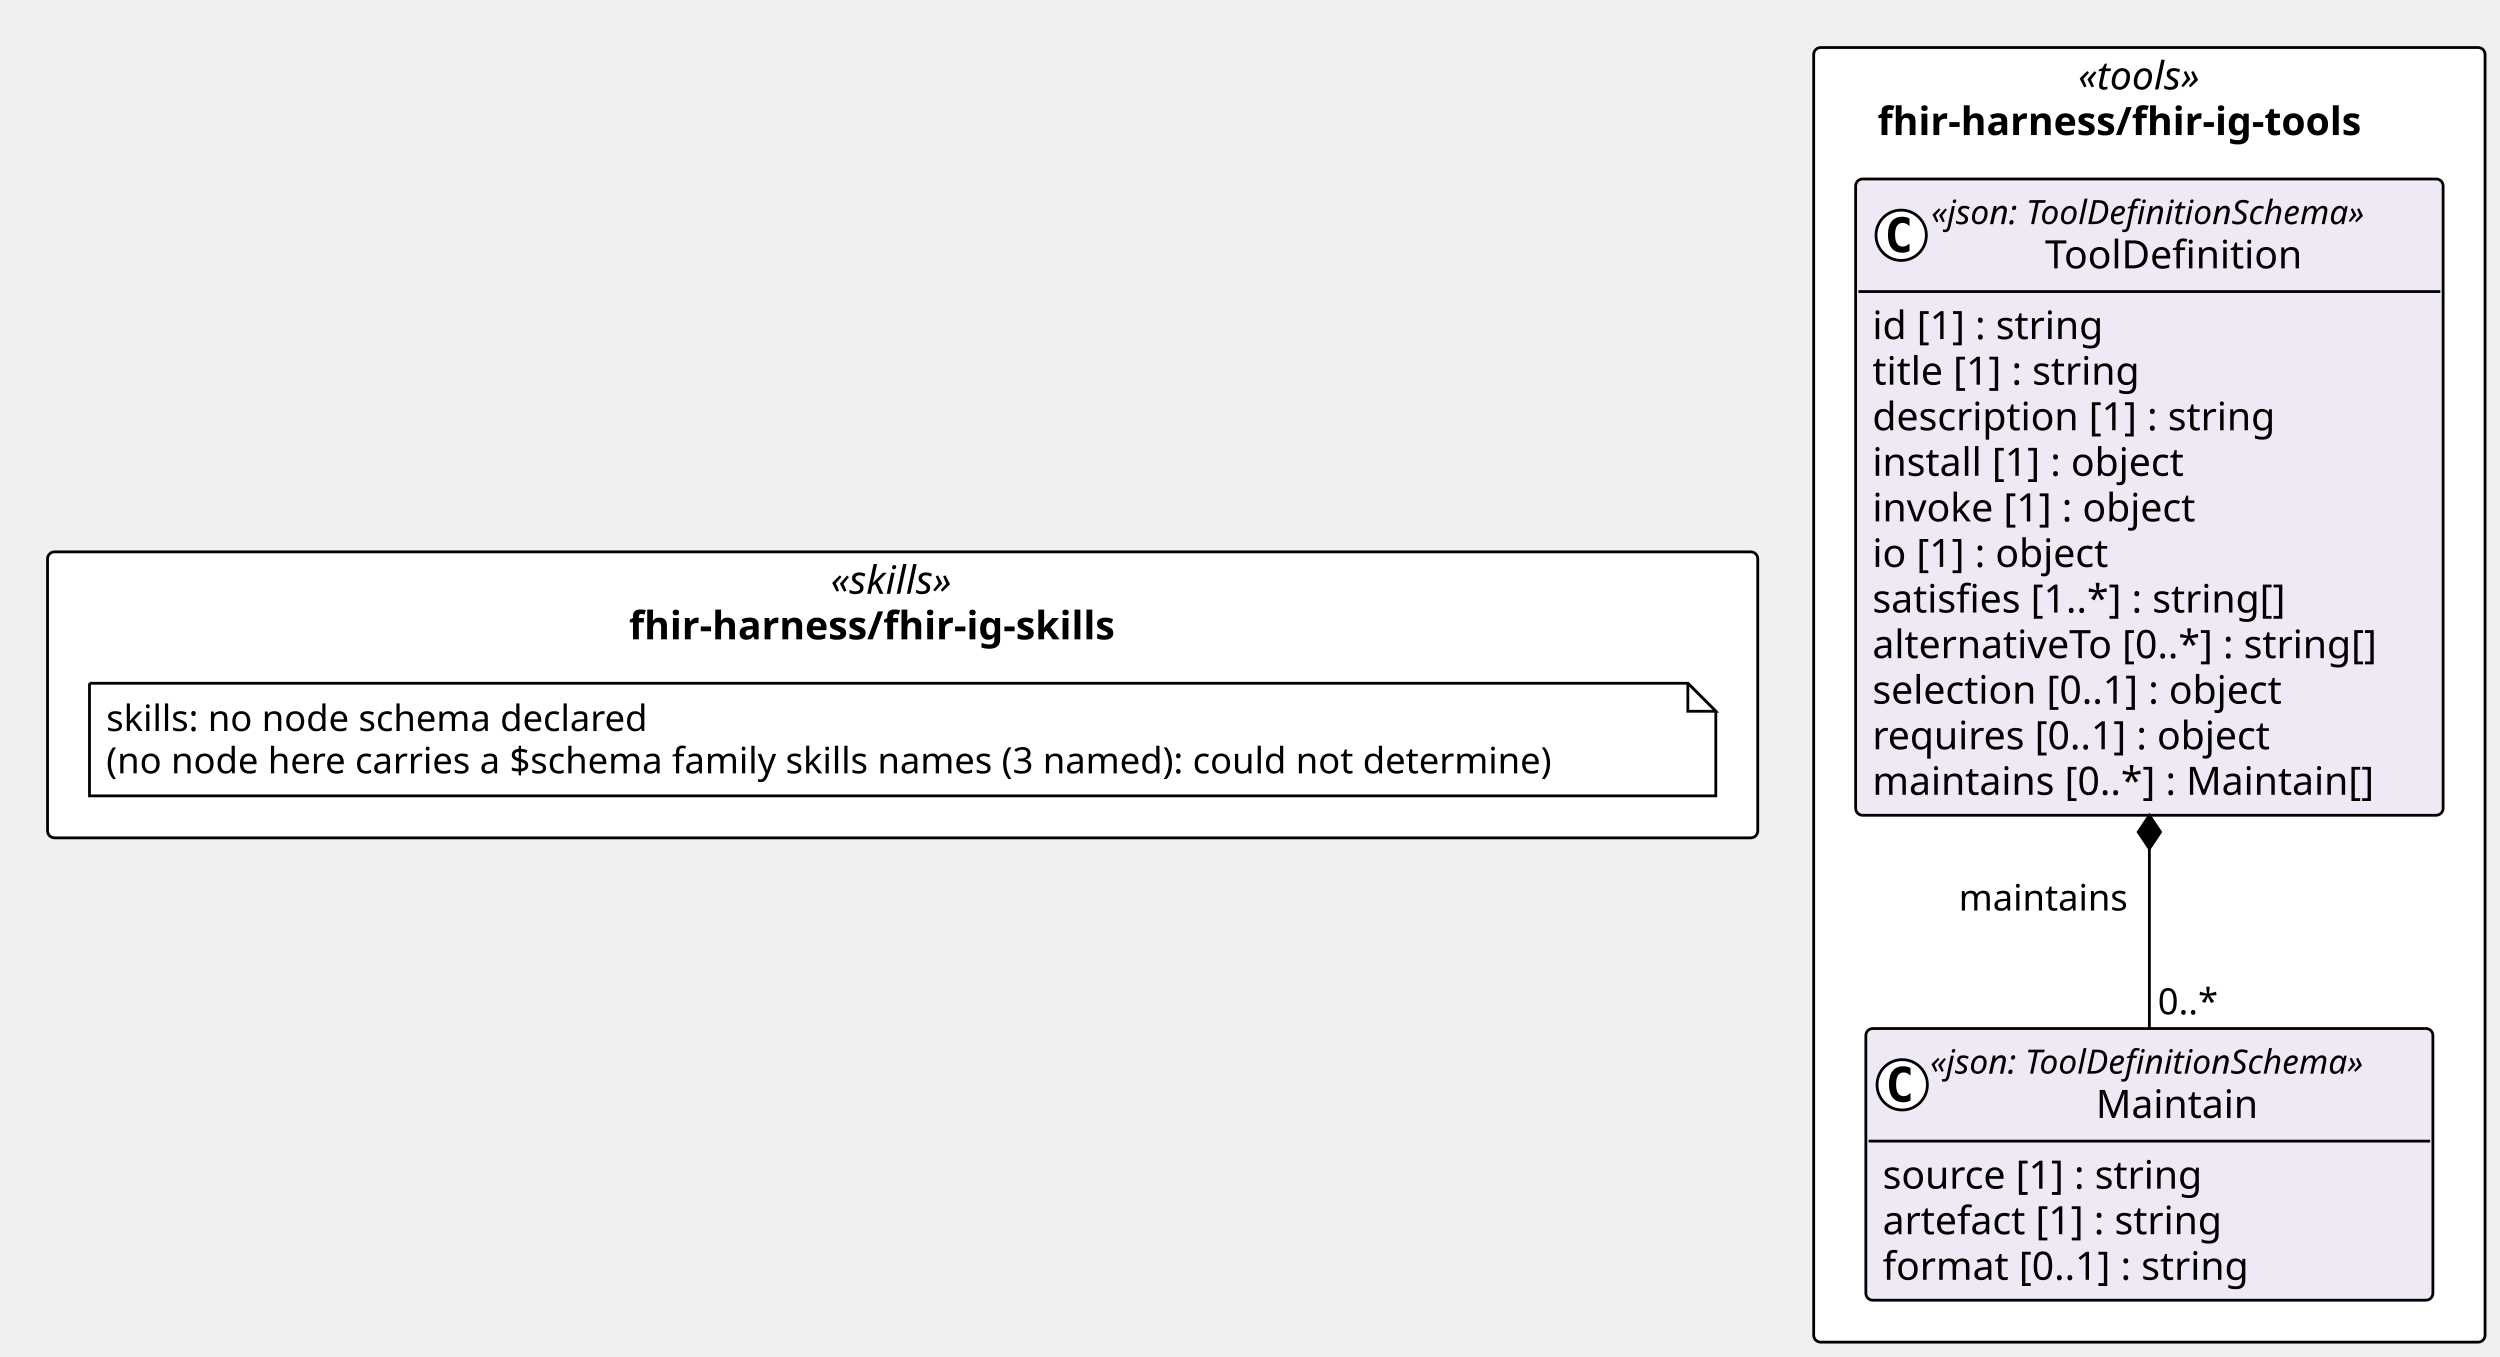
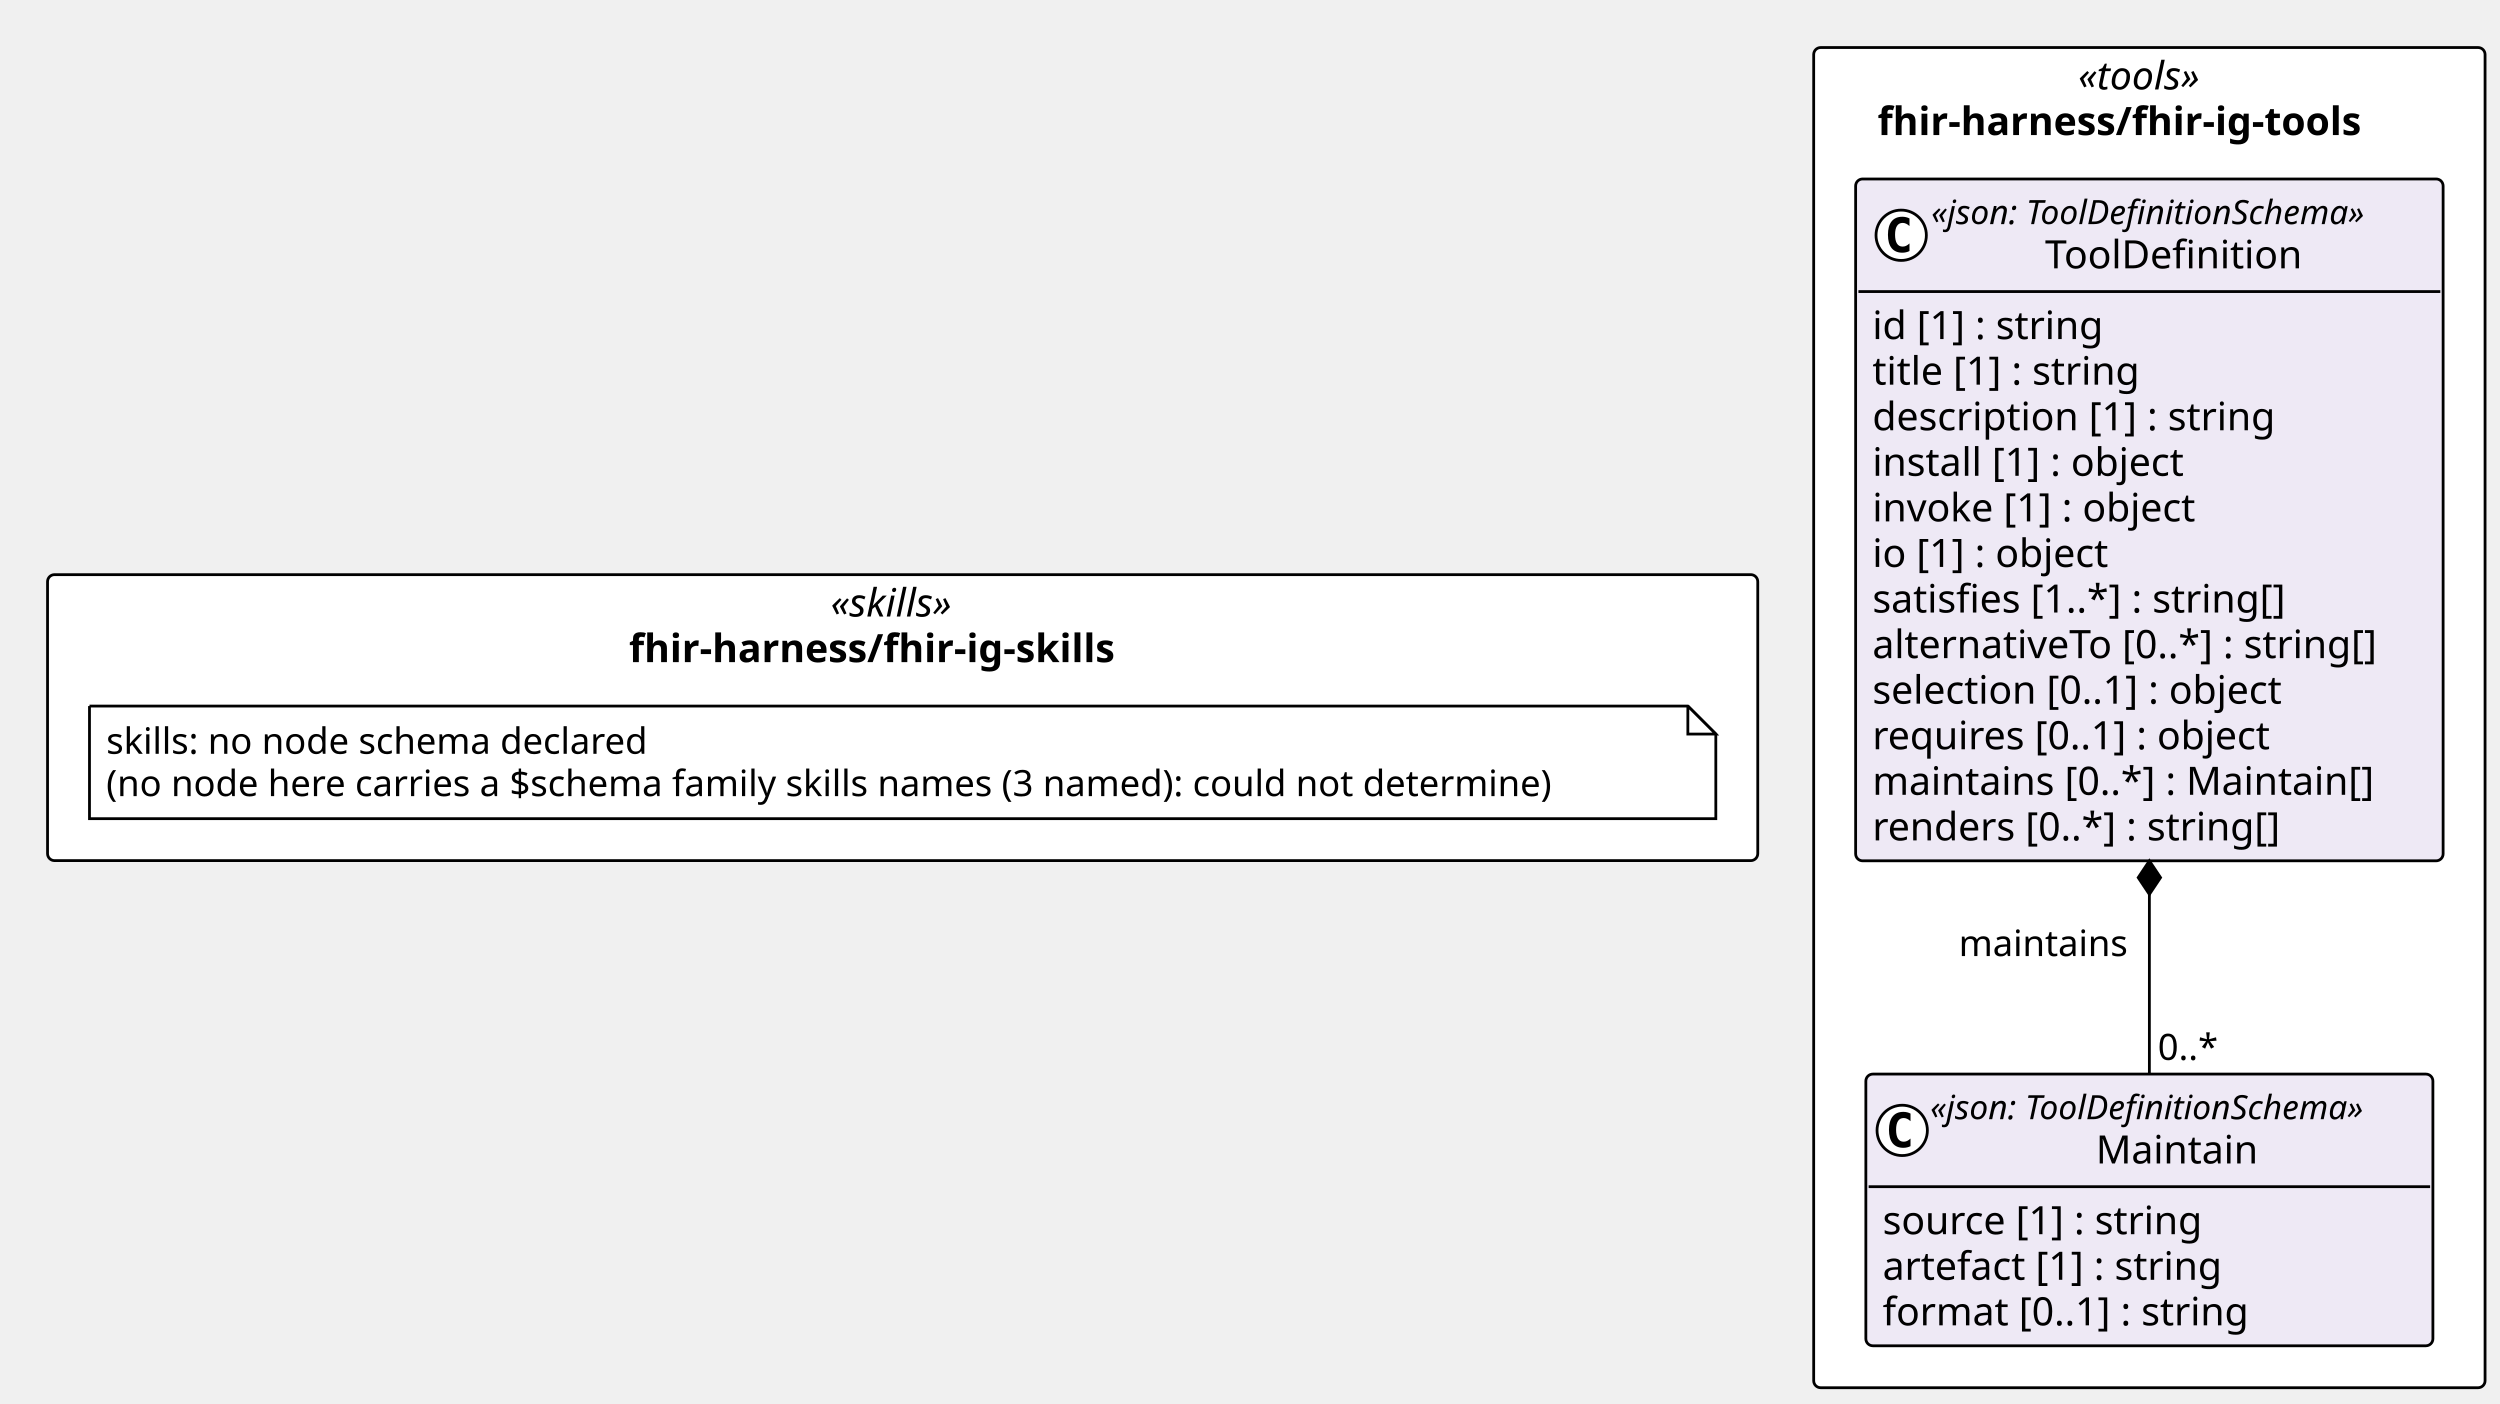
- <svg xmlns="http://www.w3.org/2000/svg" contentStyleType="text/css" height="485px" preserveAspectRatio="none" style="width:894px;height:485px;background:#FFFFFF;" version="1.1" viewBox="0 0 894 485" width="894px" zoomAndPan="magnify">
+ <svg xmlns="http://www.w3.org/2000/svg" contentStyleType="text/css" height="502px" preserveAspectRatio="none" style="width:894px;height:502px;background:#FFFFFF;" version="1.1" viewBox="0 0 894 502" width="894px" zoomAndPan="magnify">
  <defs />
  <g>
-     <rect fill="#FFFFFF" height="102.266" rx="2.5" ry="2.5" style="stroke:#000000;stroke-width:1.0;" width="611.574" x="17" y="197.344" />
-     <text fill="#000000" font-family="Verdana" font-size="14" font-style="italic" lengthAdjust="spacing" textLength="51.495" x="297.04" y="212.339">«skills»</text>
-     <text fill="#000000" font-family="Verdana" font-size="14" font-weight="bold" lengthAdjust="spacing" textLength="195.706" x="224.934" y="228.636">fhir-harness/fhir-ig-skills</text>
-     <rect fill="#FFFFFF" height="462.953" rx="2.5" ry="2.5" style="stroke:#000000;stroke-width:1.0;" width="240.085" x="648.574" y="17" />
+     <rect fill="#FFFFFF" height="102.266" rx="2.5" ry="2.5" style="stroke:#000000;stroke-width:1.0;" width="611.574" x="17" y="205.492" />
+     <text fill="#000000" font-family="Verdana" font-size="14" font-style="italic" lengthAdjust="spacing" textLength="51.495" x="297.04" y="220.487">«skills»</text>
+     <text fill="#000000" font-family="Verdana" font-size="14" font-weight="bold" lengthAdjust="spacing" textLength="195.706" x="224.934" y="236.784">fhir-harness/fhir-ig-skills</text>
+     <rect fill="#FFFFFF" height="479.25" rx="2.5" ry="2.5" style="stroke:#000000;stroke-width:1.0;" width="240.085" x="648.574" y="17" />
    <text fill="#000000" font-family="Verdana" font-size="14" font-style="italic" lengthAdjust="spacing" textLength="50.935" x="743.149" y="31.995">«tools»</text>
    <text fill="#000000" font-family="Verdana" font-size="14" font-weight="bold" lengthAdjust="spacing" textLength="194.394" x="671.42" y="48.292">fhir-harness/fhir-ig-tools</text>
    <g id="elem_n_fhir_harness_fhir_ig_skills_skills">
-       <path d="M32,244.344 L32,284.609 L613.574,284.609 L613.574,254.344 L603.574,244.344 L32,244.344 " fill="#FFFFFF" style="stroke:#000000;stroke-width:1.0;" />
-       <path d="M603.574,244.344 L603.574,254.344 L613.574,254.344 L603.574,244.344 " fill="#FFFFFF" style="stroke:#000000;stroke-width:1.0;" />
-       <text fill="#000000" font-family="Verdana" font-size="13" lengthAdjust="spacing" textLength="208.812" x="38" y="261.411">skills: no node schema declared</text>
-       <text fill="#000000" font-family="Verdana" font-size="13" lengthAdjust="spacing" textLength="560.574" x="38" y="276.543">(no node here carries a $schema family skills names (3 named): could not determine)</text>
+       <path d="M32,252.492 L32,292.758 L613.574,292.758 L613.574,262.492 L603.574,252.492 L32,252.492 " fill="#FFFFFF" style="stroke:#000000;stroke-width:1.0;" />
+       <path d="M603.574,252.492 L603.574,262.492 L613.574,262.492 L603.574,252.492 " fill="#FFFFFF" style="stroke:#000000;stroke-width:1.0;" />
+       <text fill="#000000" font-family="Verdana" font-size="13" lengthAdjust="spacing" textLength="208.812" x="38" y="269.559">skills: no node schema declared</text>
+       <text fill="#000000" font-family="Verdana" font-size="13" lengthAdjust="spacing" textLength="560.574" x="38" y="284.692">(no node here carries a $schema family skills names (3 named): could not determine)</text>
    </g>
    <g id="elem_fhir_harness_fhir_ig_tools_Maintain">
-       <rect codeLine="14" fill="#EEE9F5" height="97.156" id="fhir_harness_fhir_ig_tools_Maintain" rx="2.5" ry="2.5" style="stroke:#000000;stroke-width:1.0;" width="202.775" x="667.229" y="367.797" />
-       <ellipse cx="680.229" cy="387.93" fill="#FFFFFF" rx="9" ry="9" style="stroke:#000000;stroke-width:1.0;" />
-       <path d="M683.198,393.57 Q682.62,393.867 681.979,394.008 Q681.338,394.164 680.635,394.164 Q678.135,394.164 676.807,392.523 Q675.495,390.867 675.495,387.742 Q675.495,384.617 676.807,382.961 Q678.135,381.305 680.635,381.305 Q681.338,381.305 681.979,381.461 Q682.635,381.617 683.198,381.914 L683.198,384.633 Q682.573,384.055 681.979,383.789 Q681.385,383.508 680.76,383.508 Q679.417,383.508 678.729,384.586 Q678.042,385.648 678.042,387.742 Q678.042,389.836 678.729,390.914 Q679.417,391.977 680.76,391.977 Q681.385,391.977 681.979,391.711 Q682.573,391.43 683.198,390.852 L683.198,393.57 Z " fill="#000000" />
-       <text fill="#000000" font-family="Verdana" font-size="12" font-style="italic" lengthAdjust="spacing" textLength="178.775" x="690.229" y="383.935">«json: ToolDefinitionSchema»</text>
-       <text fill="#000000" font-family="Verdana" font-size="14" lengthAdjust="spacing" textLength="60.252" x="749.491" y="399.761">Maintain</text>
-       <line style="stroke:#000000;stroke-width:1.0;" x1="668.229" x2="869.004" y1="408.062" y2="408.062" />
-       <text fill="#000000" font-family="Verdana" font-size="14" lengthAdjust="spacing" textLength="124.886" x="673.229" y="425.058">source [1] : string</text>
-       <text fill="#000000" font-family="Verdana" font-size="14" lengthAdjust="spacing" textLength="133.219" x="673.229" y="441.354">artefact [1] : string</text>
-       <text fill="#000000" font-family="Verdana" font-size="14" lengthAdjust="spacing" textLength="142.851" x="673.229" y="457.651">format [0..1] : string</text>
+       <rect codeLine="14" fill="#EEE9F5" height="97.156" id="fhir_harness_fhir_ig_tools_Maintain" rx="2.5" ry="2.5" style="stroke:#000000;stroke-width:1.0;" width="202.775" x="667.229" y="384.094" />
+       <ellipse cx="680.229" cy="404.227" fill="#FFFFFF" rx="9" ry="9" style="stroke:#000000;stroke-width:1.0;" />
+       <path d="M683.198,409.867 Q682.62,410.164 681.979,410.305 Q681.338,410.461 680.635,410.461 Q678.135,410.461 676.807,408.82 Q675.495,407.164 675.495,404.039 Q675.495,400.914 676.807,399.258 Q678.135,397.602 680.635,397.602 Q681.338,397.602 681.979,397.758 Q682.635,397.914 683.198,398.211 L683.198,400.93 Q682.573,400.352 681.979,400.086 Q681.385,399.805 680.76,399.805 Q679.417,399.805 678.729,400.883 Q678.042,401.945 678.042,404.039 Q678.042,406.133 678.729,407.211 Q679.417,408.273 680.76,408.273 Q681.385,408.273 681.979,408.008 Q682.573,407.727 683.198,407.148 L683.198,409.867 Z " fill="#000000" />
+       <text fill="#000000" font-family="Verdana" font-size="12" font-style="italic" lengthAdjust="spacing" textLength="178.775" x="690.229" y="400.232">«json: ToolDefinitionSchema»</text>
+       <text fill="#000000" font-family="Verdana" font-size="14" lengthAdjust="spacing" textLength="60.252" x="749.491" y="416.058">Maintain</text>
+       <line style="stroke:#000000;stroke-width:1.0;" x1="668.229" x2="869.004" y1="424.359" y2="424.359" />
+       <text fill="#000000" font-family="Verdana" font-size="14" lengthAdjust="spacing" textLength="124.886" x="673.229" y="441.354">source [1] : string</text>
+       <text fill="#000000" font-family="Verdana" font-size="14" lengthAdjust="spacing" textLength="133.219" x="673.229" y="457.651">artefact [1] : string</text>
+       <text fill="#000000" font-family="Verdana" font-size="14" lengthAdjust="spacing" textLength="142.851" x="673.229" y="473.948">format [0..1] : string</text>
    </g>
    <g id="elem_fhir_harness_fhir_ig_tools_ToolDefinition">
-       <rect codeLine="19" fill="#EEE9F5" height="227.531" id="fhir_harness_fhir_ig_tools_ToolDefinition" rx="2.5" ry="2.5" style="stroke:#000000;stroke-width:1.0;" width="210.085" x="663.574" y="64" />
+       <rect codeLine="19" fill="#EEE9F5" height="243.828" id="fhir_harness_fhir_ig_tools_ToolDefinition" rx="2.5" ry="2.5" style="stroke:#000000;stroke-width:1.0;" width="210.085" x="663.574" y="64" />
      <ellipse cx="679.864" cy="84.133" fill="#FFFFFF" rx="9" ry="9" style="stroke:#000000;stroke-width:1.0;" />
      <path d="M682.832,89.773 Q682.254,90.07 681.614,90.211 Q680.973,90.367 680.27,90.367 Q677.77,90.367 676.442,88.727 Q675.129,87.07 675.129,83.945 Q675.129,80.82 676.442,79.164 Q677.77,77.508 680.27,77.508 Q680.973,77.508 681.614,77.664 Q682.27,77.82 682.832,78.117 L682.832,80.836 Q682.207,80.258 681.614,79.992 Q681.02,79.711 680.395,79.711 Q679.051,79.711 678.364,80.789 Q677.676,81.852 677.676,83.945 Q677.676,86.039 678.364,87.117 Q679.051,88.18 680.395,88.18 Q681.02,88.18 681.614,87.914 Q682.207,87.633 682.832,87.055 L682.832,89.773 Z " fill="#000000" />
      <text fill="#000000" font-family="Verdana" font-size="12" font-style="italic" lengthAdjust="spacing" textLength="178.775" x="690.595" y="80.139">«json: ToolDefinitionSchema»</text>
      <text fill="#000000" font-family="Verdana" font-size="14" lengthAdjust="spacing" textLength="97.364" x="731.3" y="95.964">ToolDefinition</text>
      <line style="stroke:#000000;stroke-width:1.0;" x1="664.574" x2="872.659" y1="104.266" y2="104.266" />
      <text fill="#000000" font-family="Verdana" font-size="14" lengthAdjust="spacing" textLength="90.863" x="669.574" y="121.261">id [1] : string</text>
      <text fill="#000000" font-family="Verdana" font-size="14" lengthAdjust="spacing" textLength="105.458" x="669.574" y="137.558">title [1] : string</text>
      <text fill="#000000" font-family="Verdana" font-size="14" lengthAdjust="spacing" textLength="155.928" x="669.574" y="153.855">description [1] : string</text>
      <text fill="#000000" font-family="Verdana" font-size="14" lengthAdjust="spacing" textLength="122.944" x="669.574" y="170.151">install [1] : object</text>
      <text fill="#000000" font-family="Verdana" font-size="14" lengthAdjust="spacing" textLength="127.374" x="669.574" y="186.448">invoke [1] : object</text>
      <text fill="#000000" font-family="Verdana" font-size="14" lengthAdjust="spacing" textLength="93.495" x="669.574" y="202.745">io [1] : object</text>
      <text fill="#000000" font-family="Verdana" font-size="14" lengthAdjust="spacing" textLength="162.183" x="669.574" y="219.042">satisfies [1..*] : string[]</text>
      <text fill="#000000" font-family="Verdana" font-size="14" lengthAdjust="spacing" textLength="198.085" x="669.574" y="235.339">alternativeTo [0..*] : string[]</text>
      <text fill="#000000" font-family="Verdana" font-size="14" lengthAdjust="spacing" textLength="161.773" x="669.574" y="251.636">selection [0..1] : object</text>
      <text fill="#000000" font-family="Verdana" font-size="14" lengthAdjust="spacing" textLength="156.529" x="669.574" y="267.933">requires [0..1] : object</text>
      <text fill="#000000" font-family="Verdana" font-size="14" lengthAdjust="spacing" textLength="194.079" x="669.574" y="284.229">maintains [0..*] : Maintain[]</text>
+       <text fill="#000000" font-family="Verdana" font-size="14" lengthAdjust="spacing" textLength="158.703" x="669.574" y="300.526">renders [0..*] : string[]</text>
    </g>
-     <line style="stroke:#000000;stroke-width:1.0;" x1="768.617" x2="768.617" y1="291.531" y2="367.797" />
-     <polygon fill="#000000" points="768.617,291.531,764.617,297.531,768.617,303.531,772.617,297.531,768.617,291.531" style="stroke:#000000;stroke-width:1.0;" />
-     <text fill="#000000" font-family="Verdana" font-size="13" lengthAdjust="spacing" textLength="64.168" x="700.448" y="325.598">maintains</text>
-     <text fill="#000000" font-family="Verdana" font-size="13" lengthAdjust="spacing" textLength="23.036" x="771.617" y="362.731">0..*</text>
+     <line style="stroke:#000000;stroke-width:1.0;" x1="768.617" x2="768.617" y1="307.828" y2="384.094" />
+     <polygon fill="#000000" points="768.617,307.828,764.617,313.828,768.617,319.828,772.617,313.828,768.617,307.828" style="stroke:#000000;stroke-width:1.0;" />
+     <text fill="#000000" font-family="Verdana" font-size="13" lengthAdjust="spacing" textLength="64.168" x="700.448" y="341.895">maintains</text>
+     <text fill="#000000" font-family="Verdana" font-size="13" lengthAdjust="spacing" textLength="23.036" x="771.617" y="379.028">0..*</text>
  </g>
</svg>
